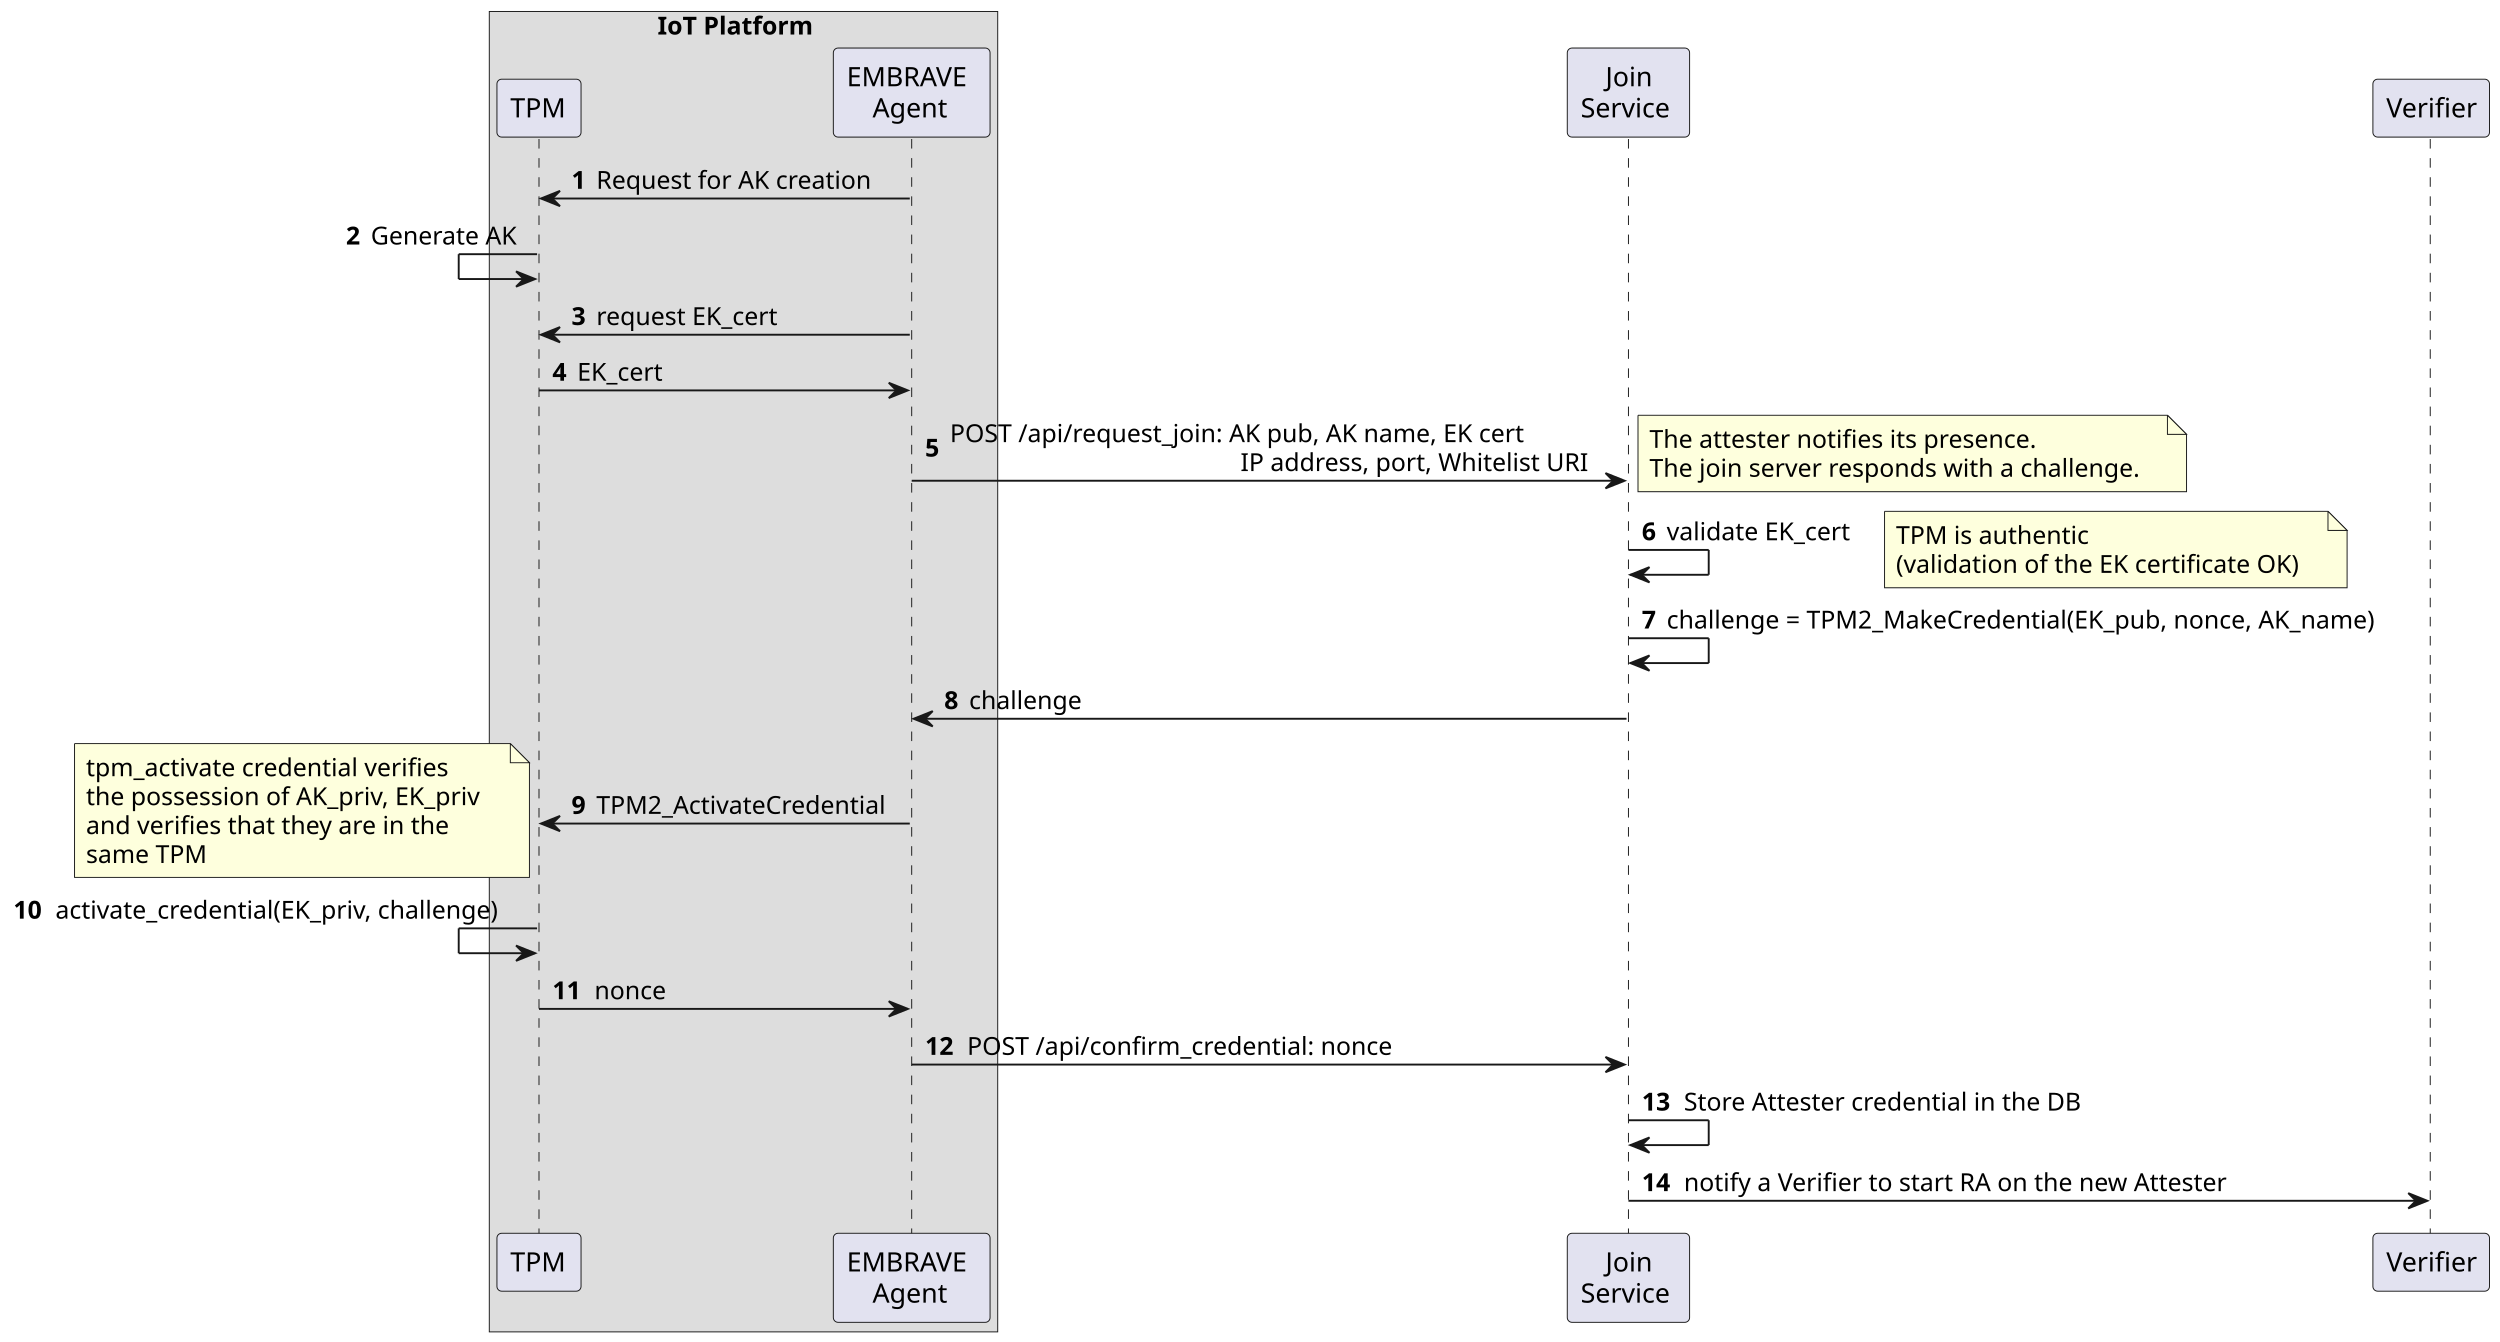
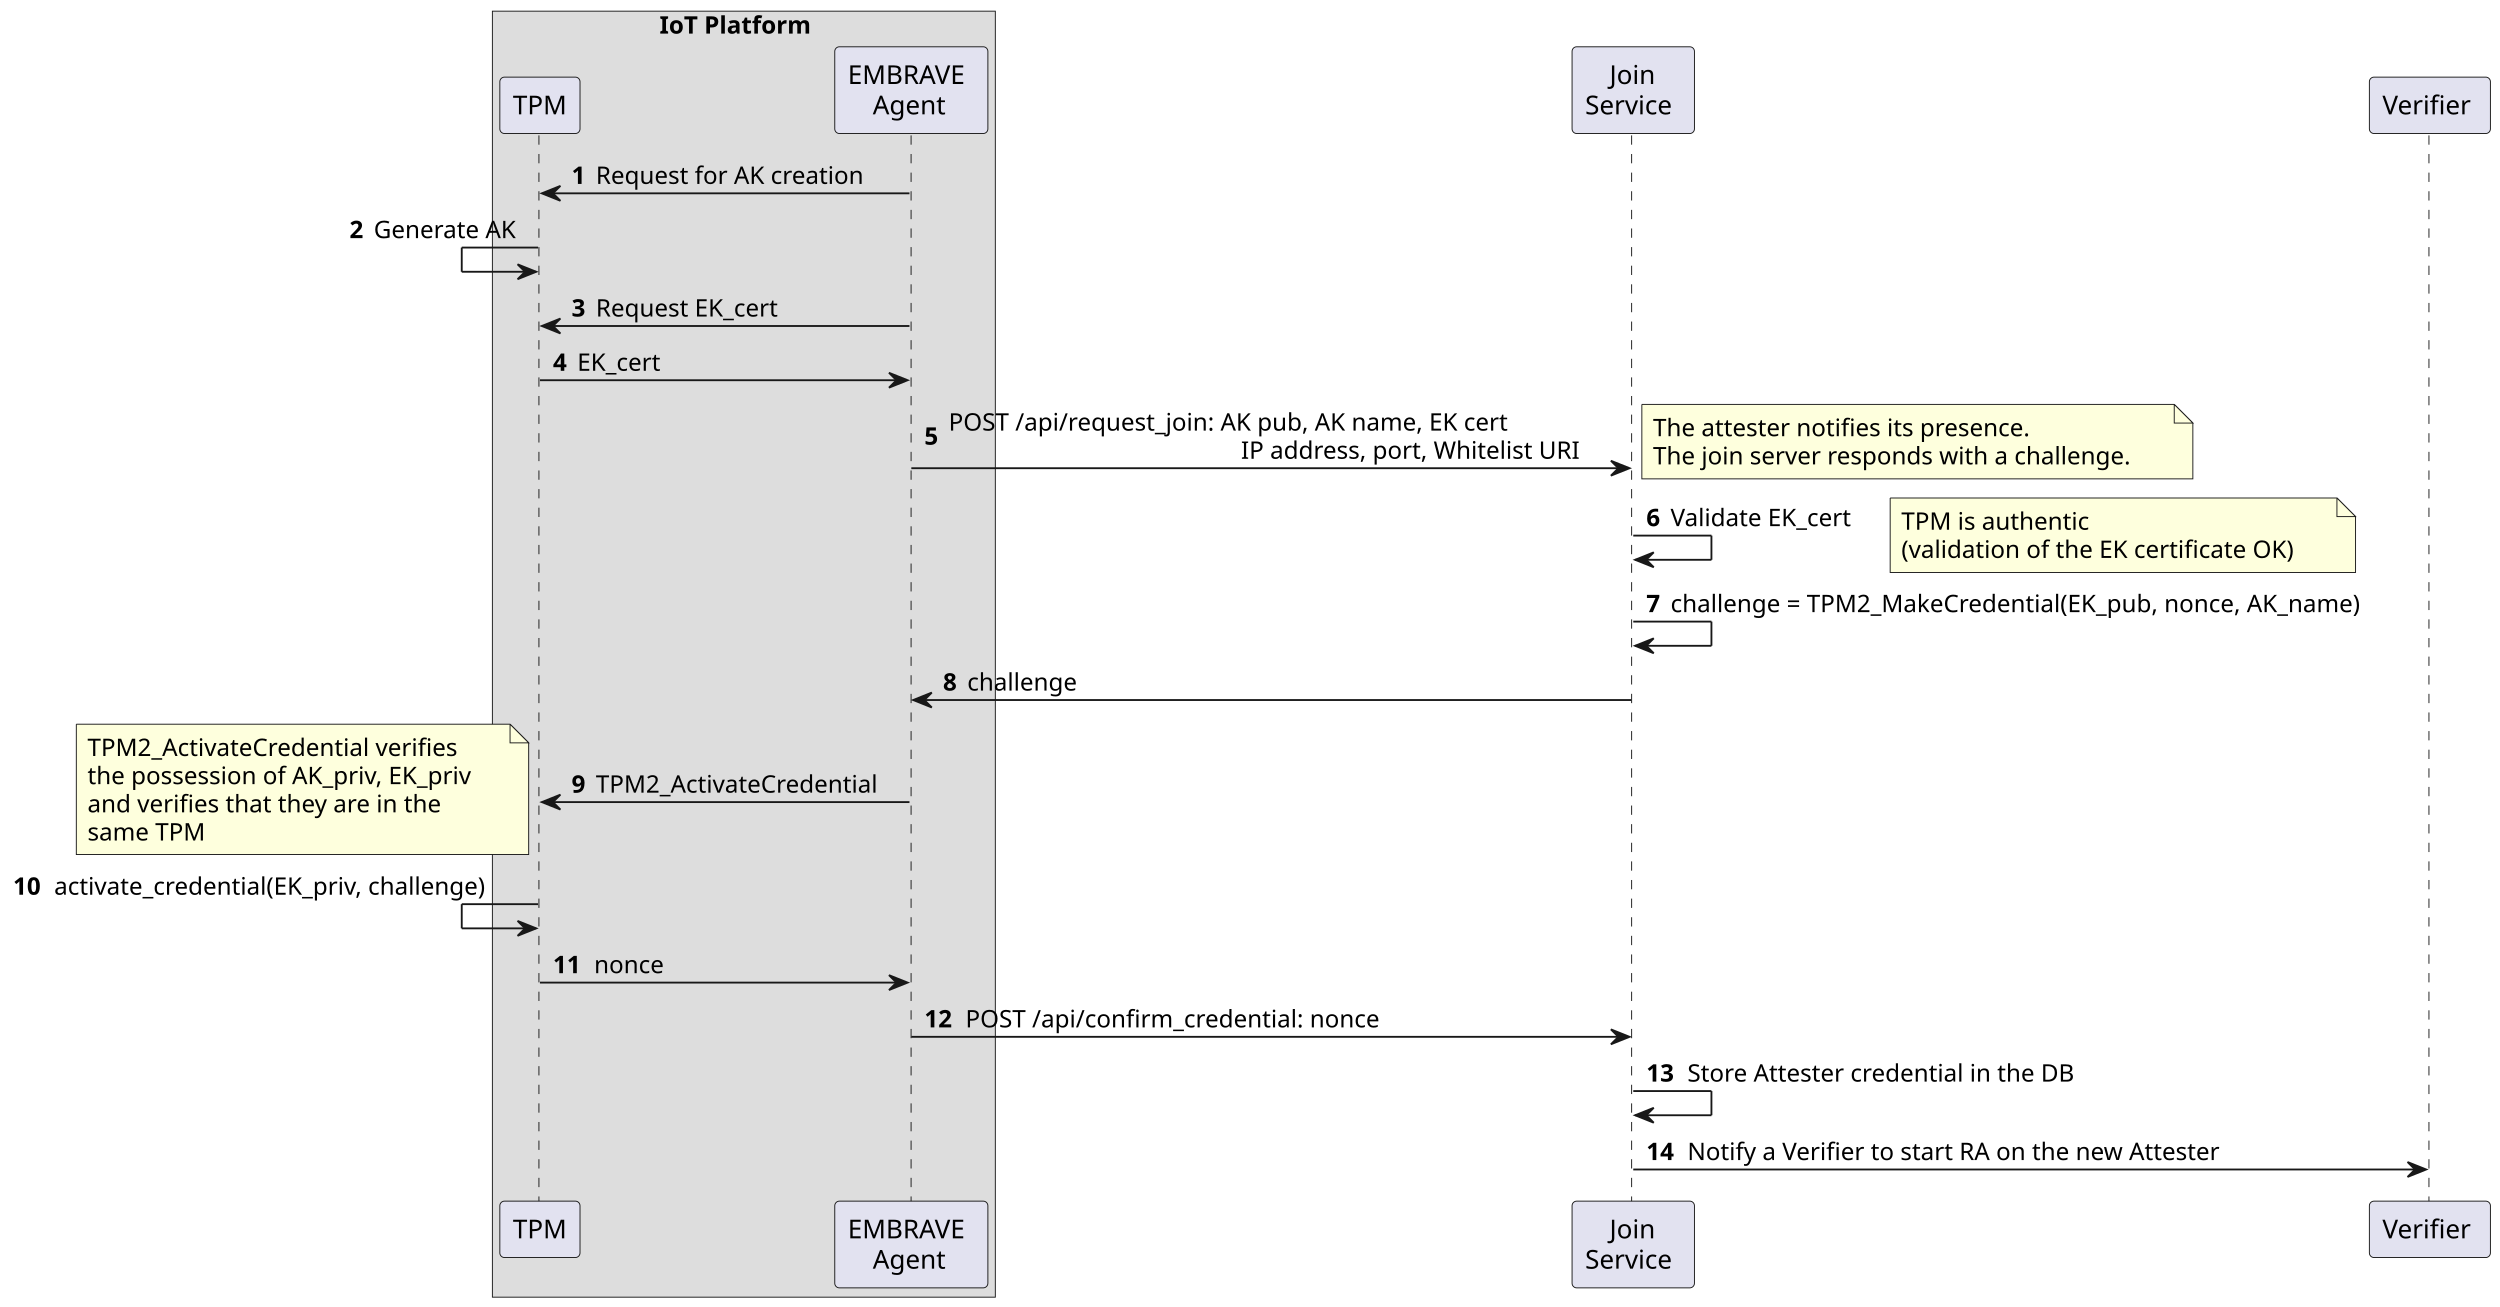
- <svg xmlns="http://www.w3.org/2000/svg" contentStyleType="text/css" height="702px" preserveAspectRatio="none" style="width:1308px;height:702px;background:#FFFFFF;" version="1.1" viewBox="0 0 1308 702" width="1308px" zoomAndPan="magnify">
+ <svg xmlns="http://www.w3.org/2000/svg" contentStyleType="text/css" height="702px" preserveAspectRatio="none" style="width:1343px;height:702px;background:#FFFFFF;" version="1.1" viewBox="0 0 1343 702" width="1343px" zoomAndPan="magnify">
  <defs />
  <g>
-     <rect fill="#DDDDDD" height="690.844" style="stroke:#181818;stroke-width:0.5;" width="266" x="256" y="6" />
-     <text fill="#000000" font-family="sans-serif" font-size="13" font-weight="bold" lengthAdjust="spacing" textLength="90" x="344" y="18.067">IoT Platform</text>
-     <line style="stroke:#181818;stroke-width:0.5;stroke-dasharray:5.0,5.0;" x1="282" x2="282" y1="72.727" y2="646.25" />
-     <line style="stroke:#181818;stroke-width:0.5;stroke-dasharray:5.0,5.0;" x1="477" x2="477" y1="72.727" y2="646.25" />
-     <line style="stroke:#181818;stroke-width:0.5;stroke-dasharray:5.0,5.0;" x1="852" x2="852" y1="72.727" y2="646.25" />
-     <line style="stroke:#181818;stroke-width:0.5;stroke-dasharray:5.0,5.0;" x1="1271.5" x2="1271.5" y1="72.727" y2="646.25" />
-     <rect fill="#E2E2F0" height="30.297" rx="2.5" ry="2.5" style="stroke:#181818;stroke-width:0.5;" width="44" x="260" y="41.43" />
-     <text fill="#000000" font-family="sans-serif" font-size="14" lengthAdjust="spacing" textLength="30" x="267" y="61.425">TPM</text>
-     <rect fill="#E2E2F0" height="30.297" rx="2.5" ry="2.5" style="stroke:#181818;stroke-width:0.5;" width="44" x="260" y="645.25" />
-     <text fill="#000000" font-family="sans-serif" font-size="14" lengthAdjust="spacing" textLength="30" x="267" y="665.245">TPM</text>
-     <rect fill="#E2E2F0" height="46.594" rx="2.5" ry="2.5" style="stroke:#181818;stroke-width:0.5;" width="82" x="436" y="25.133" />
-     <text fill="#000000" font-family="sans-serif" font-size="14" lengthAdjust="spacing" textLength="68" x="443" y="45.128">EMBRAVE</text>
-     <text fill="#000000" font-family="sans-serif" font-size="14" lengthAdjust="spacing" textLength="41" x="456.5" y="61.425">Agent</text>
-     <rect fill="#E2E2F0" height="46.594" rx="2.5" ry="2.5" style="stroke:#181818;stroke-width:0.5;" width="82" x="436" y="645.25" />
-     <text fill="#000000" font-family="sans-serif" font-size="14" lengthAdjust="spacing" textLength="68" x="443" y="665.245">EMBRAVE</text>
-     <text fill="#000000" font-family="sans-serif" font-size="14" lengthAdjust="spacing" textLength="41" x="456.5" y="681.542">Agent</text>
-     <rect fill="#E2E2F0" height="46.594" rx="2.5" ry="2.5" style="stroke:#181818;stroke-width:0.5;" width="64" x="820" y="25.133" />
-     <text fill="#000000" font-family="sans-serif" font-size="14" lengthAdjust="spacing" textLength="24" x="840" y="45.128">Join</text>
-     <text fill="#000000" font-family="sans-serif" font-size="14" lengthAdjust="spacing" textLength="50" x="827" y="61.425">Service</text>
-     <rect fill="#E2E2F0" height="46.594" rx="2.5" ry="2.5" style="stroke:#181818;stroke-width:0.5;" width="64" x="820" y="645.25" />
-     <text fill="#000000" font-family="sans-serif" font-size="14" lengthAdjust="spacing" textLength="24" x="840" y="665.245">Join</text>
-     <text fill="#000000" font-family="sans-serif" font-size="14" lengthAdjust="spacing" textLength="50" x="827" y="681.542">Service</text>
-     <rect fill="#E2E2F0" height="30.297" rx="2.5" ry="2.5" style="stroke:#181818;stroke-width:0.5;" width="61" x="1241.5" y="41.43" />
-     <text fill="#000000" font-family="sans-serif" font-size="14" lengthAdjust="spacing" textLength="47" x="1248.5" y="61.425">Verifier</text>
-     <rect fill="#E2E2F0" height="30.297" rx="2.5" ry="2.5" style="stroke:#181818;stroke-width:0.5;" width="61" x="1241.5" y="645.25" />
-     <text fill="#000000" font-family="sans-serif" font-size="14" lengthAdjust="spacing" textLength="47" x="1248.5" y="665.245">Verifier</text>
-     <polygon fill="#181818" points="293,99.859,283,103.859,293,107.859,289,103.859" style="stroke:#181818;stroke-width:1.0;" />
-     <line style="stroke:#181818;stroke-width:1.0;" x1="287" x2="476" y1="103.859" y2="103.859" />
-     <text fill="#000000" font-family="sans-serif" font-size="13" font-weight="bold" lengthAdjust="spacing" textLength="9" x="299" y="98.793">1</text>
-     <text fill="#000000" font-family="sans-serif" font-size="13" lengthAdjust="spacing" textLength="150" x="312" y="98.793">Request for AK creation</text>
-     <line style="stroke:#181818;stroke-width:1.0;" x1="240" x2="281" y1="132.992" y2="132.992" />
-     <line style="stroke:#181818;stroke-width:1.0;" x1="240" x2="240" y1="132.992" y2="145.992" />
-     <line style="stroke:#181818;stroke-width:1.0;" x1="240" x2="280" y1="145.992" y2="145.992" />
-     <polygon fill="#181818" points="270,141.992,280,145.992,270,149.992,274,145.992" style="stroke:#181818;stroke-width:1.0;" />
-     <text fill="#000000" font-family="sans-serif" font-size="13" font-weight="bold" lengthAdjust="spacing" textLength="9" x="181" y="127.926">2</text>
-     <text fill="#000000" font-family="sans-serif" font-size="13" lengthAdjust="spacing" textLength="81" x="194" y="127.926">Generate AK</text>
-     <polygon fill="#181818" points="293,171.125,283,175.125,293,179.125,289,175.125" style="stroke:#181818;stroke-width:1.0;" />
-     <line style="stroke:#181818;stroke-width:1.0;" x1="287" x2="476" y1="175.125" y2="175.125" />
-     <text fill="#000000" font-family="sans-serif" font-size="13" font-weight="bold" lengthAdjust="spacing" textLength="9" x="299" y="170.059">3</text>
-     <text fill="#000000" font-family="sans-serif" font-size="13" lengthAdjust="spacing" textLength="101" x="312" y="170.059">request EK_cert</text>
-     <polygon fill="#181818" points="465,200.258,475,204.258,465,208.258,469,204.258" style="stroke:#181818;stroke-width:1.0;" />
-     <line style="stroke:#181818;stroke-width:1.0;" x1="282" x2="471" y1="204.258" y2="204.258" />
-     <text fill="#000000" font-family="sans-serif" font-size="13" font-weight="bold" lengthAdjust="spacing" textLength="9" x="289" y="199.192">4</text>
-     <text fill="#000000" font-family="sans-serif" font-size="13" lengthAdjust="spacing" textLength="48" x="302" y="199.192">EK_cert</text>
-     <polygon fill="#181818" points="840,247.523,850,251.523,840,255.523,844,251.523" style="stroke:#181818;stroke-width:1.0;" />
-     <line style="stroke:#181818;stroke-width:1.0;" x1="477" x2="846" y1="251.523" y2="251.523" />
-     <text fill="#000000" font-family="sans-serif" font-size="13" font-weight="bold" lengthAdjust="spacing" textLength="9" x="484" y="238.891">5</text>
-     <text fill="#000000" font-family="sans-serif" font-size="13" lengthAdjust="spacing" textLength="315" x="497" y="231.325">POST /api/request_join: AK pub, AK name, EK cert</text>
-     <text fill="#000000" font-family="sans-serif" font-size="13" lengthAdjust="spacing" textLength="186" x="649" y="246.458">IP address, port, Whitelist URI</text>
-     <path d="M857,217.258 L857,257.258 L1144,257.258 L1144,227.258 L1134,217.258 L857,217.258 " fill="#FEFFDD" style="stroke:#181818;stroke-width:0.5;" />
-     <path d="M1134,217.258 L1134,227.258 L1144,227.258 L1134,217.258 " fill="#FEFFDD" style="stroke:#181818;stroke-width:0.5;" />
-     <text fill="#000000" font-family="sans-serif" font-size="13" lengthAdjust="spacing" textLength="214" x="863" y="234.325">The attester notifies its presence.</text>
-     <text fill="#000000" font-family="sans-serif" font-size="13" lengthAdjust="spacing" textLength="266" x="863" y="249.458">The join server responds with a challenge.</text>
-     <line style="stroke:#181818;stroke-width:1.0;" x1="852" x2="894" y1="287.723" y2="287.723" />
-     <line style="stroke:#181818;stroke-width:1.0;" x1="894" x2="894" y1="287.723" y2="300.723" />
-     <line style="stroke:#181818;stroke-width:1.0;" x1="853" x2="894" y1="300.723" y2="300.723" />
-     <polygon fill="#181818" points="863,296.723,853,300.723,863,304.723,859,300.723" style="stroke:#181818;stroke-width:1.0;" />
-     <text fill="#000000" font-family="sans-serif" font-size="13" font-weight="bold" lengthAdjust="spacing" textLength="9" x="859" y="282.657">6</text>
-     <text fill="#000000" font-family="sans-serif" font-size="13" lengthAdjust="spacing" textLength="102" x="872" y="282.657">validate EK_cert</text>
-     <path d="M986,267.523 L986,307.523 L1228,307.523 L1228,277.523 L1218,267.523 L986,267.523 " fill="#FEFFDD" style="stroke:#181818;stroke-width:0.5;" />
-     <path d="M1218,267.523 L1218,277.523 L1228,277.523 L1218,267.523 " fill="#FEFFDD" style="stroke:#181818;stroke-width:0.5;" />
-     <text fill="#000000" font-family="sans-serif" font-size="13" lengthAdjust="spacing" textLength="104" x="992" y="284.59">TPM is authentic</text>
-     <text fill="#000000" font-family="sans-serif" font-size="13" lengthAdjust="spacing" textLength="221" x="992" y="299.723">(validation of the EK certificate OK)</text>
-     <line style="stroke:#181818;stroke-width:1.0;" x1="852" x2="894" y1="333.922" y2="333.922" />
-     <line style="stroke:#181818;stroke-width:1.0;" x1="894" x2="894" y1="333.922" y2="346.922" />
-     <line style="stroke:#181818;stroke-width:1.0;" x1="853" x2="894" y1="346.922" y2="346.922" />
-     <polygon fill="#181818" points="863,342.922,853,346.922,863,350.922,859,346.922" style="stroke:#181818;stroke-width:1.0;" />
-     <text fill="#000000" font-family="sans-serif" font-size="13" font-weight="bold" lengthAdjust="spacing" textLength="9" x="859" y="328.856">7</text>
-     <text fill="#000000" font-family="sans-serif" font-size="13" lengthAdjust="spacing" textLength="393" x="872" y="328.856">challenge = TPM2_MakeCredential(EK_pub, nonce, AK_name)</text>
-     <polygon fill="#181818" points="488,372.055,478,376.055,488,380.055,484,376.055" style="stroke:#181818;stroke-width:1.0;" />
-     <line style="stroke:#181818;stroke-width:1.0;" x1="482" x2="851" y1="376.055" y2="376.055" />
-     <text fill="#000000" font-family="sans-serif" font-size="13" font-weight="bold" lengthAdjust="spacing" textLength="9" x="494" y="370.989">8</text>
-     <text fill="#000000" font-family="sans-serif" font-size="13" lengthAdjust="spacing" textLength="61" x="507" y="370.989">challenge</text>
-     <polygon fill="#181818" points="293,426.887,283,430.887,293,434.887,289,430.887" style="stroke:#181818;stroke-width:1.0;" />
-     <line style="stroke:#181818;stroke-width:1.0;" x1="287" x2="476" y1="430.887" y2="430.887" />
-     <text fill="#000000" font-family="sans-serif" font-size="13" font-weight="bold" lengthAdjust="spacing" textLength="9" x="299" y="425.821">9</text>
-     <text fill="#000000" font-family="sans-serif" font-size="13" lengthAdjust="spacing" textLength="158" x="312" y="425.821">TPM2_ActivateCredential</text>
-     <path d="M39,389.055 L39,459.055 L277,459.055 L277,399.055 L267,389.055 L39,389.055 " fill="#FEFFDD" style="stroke:#181818;stroke-width:0.5;" />
-     <path d="M267,389.055 L267,399.055 L277,399.055 L267,389.055 " fill="#FEFFDD" style="stroke:#181818;stroke-width:0.5;" />
-     <text fill="#000000" font-family="sans-serif" font-size="13" lengthAdjust="spacing" textLength="200" x="45" y="406.122">tpm_activate credential verifies</text>
-     <text fill="#000000" font-family="sans-serif" font-size="13" lengthAdjust="spacing" textLength="217" x="45" y="421.254">the possession of AK_priv, EK_priv</text>
-     <text fill="#000000" font-family="sans-serif" font-size="13" lengthAdjust="spacing" textLength="200" x="45" y="436.387">and verifies that they are in the</text>
-     <text fill="#000000" font-family="sans-serif" font-size="13" lengthAdjust="spacing" textLength="66" x="45" y="451.52">same TPM</text>
-     <line style="stroke:#181818;stroke-width:1.0;" x1="240" x2="281" y1="485.719" y2="485.719" />
-     <line style="stroke:#181818;stroke-width:1.0;" x1="240" x2="240" y1="485.719" y2="498.719" />
-     <line style="stroke:#181818;stroke-width:1.0;" x1="240" x2="280" y1="498.719" y2="498.719" />
-     <polygon fill="#181818" points="270,494.719,280,498.719,270,502.719,274,498.719" style="stroke:#181818;stroke-width:1.0;" />
-     <text fill="#000000" font-family="sans-serif" font-size="13" font-weight="bold" lengthAdjust="spacing" textLength="18" x="7" y="480.653">10</text>
-     <text fill="#000000" font-family="sans-serif" font-size="13" lengthAdjust="spacing" textLength="246" x="29" y="480.653">activate_credential(EK_priv, challenge)</text>
-     <polygon fill="#181818" points="465,523.852,475,527.852,465,531.852,469,527.852" style="stroke:#181818;stroke-width:1.0;" />
-     <line style="stroke:#181818;stroke-width:1.0;" x1="282" x2="471" y1="527.852" y2="527.852" />
-     <text fill="#000000" font-family="sans-serif" font-size="13" font-weight="bold" lengthAdjust="spacing" textLength="18" x="289" y="522.786">11</text>
-     <text fill="#000000" font-family="sans-serif" font-size="13" lengthAdjust="spacing" textLength="39" x="311" y="522.786">nonce</text>
-     <polygon fill="#181818" points="840,552.984,850,556.984,840,560.984,844,556.984" style="stroke:#181818;stroke-width:1.0;" />
-     <line style="stroke:#181818;stroke-width:1.0;" x1="477" x2="846" y1="556.984" y2="556.984" />
-     <text fill="#000000" font-family="sans-serif" font-size="13" font-weight="bold" lengthAdjust="spacing" textLength="18" x="484" y="551.918">12</text>
-     <text fill="#000000" font-family="sans-serif" font-size="13" lengthAdjust="spacing" textLength="230" x="506" y="551.918">POST /api/confirm_credential: nonce</text>
-     <line style="stroke:#181818;stroke-width:1.0;" x1="852" x2="894" y1="586.117" y2="586.117" />
-     <line style="stroke:#181818;stroke-width:1.0;" x1="894" x2="894" y1="586.117" y2="599.117" />
-     <line style="stroke:#181818;stroke-width:1.0;" x1="853" x2="894" y1="599.117" y2="599.117" />
-     <polygon fill="#181818" points="863,595.117,853,599.117,863,603.117,859,599.117" style="stroke:#181818;stroke-width:1.0;" />
-     <text fill="#000000" font-family="sans-serif" font-size="13" font-weight="bold" lengthAdjust="spacing" textLength="18" x="859" y="581.051">13</text>
-     <text fill="#000000" font-family="sans-serif" font-size="13" lengthAdjust="spacing" textLength="221" x="881" y="581.051">Store Attester credential in the DB</text>
-     <polygon fill="#181818" points="1260,624.25,1270,628.25,1260,632.25,1264,628.25" style="stroke:#181818;stroke-width:1.0;" />
-     <line style="stroke:#181818;stroke-width:1.0;" x1="852" x2="1266" y1="628.25" y2="628.25" />
-     <text fill="#000000" font-family="sans-serif" font-size="13" font-weight="bold" lengthAdjust="spacing" textLength="18" x="859" y="623.184">14</text>
-     <text fill="#000000" font-family="sans-serif" font-size="13" lengthAdjust="spacing" textLength="298" x="881" y="623.184">notify a Verifier to start RA on the new Attester</text>
+     <rect fill="#DDDDDD" height="690.844" style="stroke:#181818;stroke-width:0.5;" width="270.179" x="264.511" y="6" />
+     <text fill="#000000" font-family="sans-serif" font-size="13" font-weight="bold" lengthAdjust="spacing" textLength="90.676" x="354.262" y="18.067">IoT Platform</text>
+     <line style="stroke:#181818;stroke-width:0.5;stroke-dasharray:5.0,5.0;" x1="289.511" x2="289.511" y1="72.727" y2="646.25" />
+     <line style="stroke:#181818;stroke-width:0.5;stroke-dasharray:5.0,5.0;" x1="489.433" x2="489.433" y1="72.727" y2="646.25" />
+     <line style="stroke:#181818;stroke-width:0.5;stroke-dasharray:5.0,5.0;" x1="876.514" x2="876.514" y1="72.727" y2="646.25" />
+     <line style="stroke:#181818;stroke-width:0.5;stroke-dasharray:5.0,5.0;" x1="1304.83" x2="1304.83" y1="72.727" y2="646.25" />
+     <rect fill="#E2E2F0" height="30.297" rx="2.5" ry="2.5" style="stroke:#181818;stroke-width:0.5;" width="43.073" x="268.511" y="41.43" />
+     <text fill="#000000" font-family="sans-serif" font-size="14" lengthAdjust="spacing" textLength="29.073" x="275.511" y="61.425">TPM</text>
+     <rect fill="#E2E2F0" height="30.297" rx="2.5" ry="2.5" style="stroke:#181818;stroke-width:0.5;" width="43.073" x="268.511" y="645.25" />
+     <text fill="#000000" font-family="sans-serif" font-size="14" lengthAdjust="spacing" textLength="29.073" x="275.511" y="665.245">TPM</text>
+     <rect fill="#E2E2F0" height="46.594" rx="2.5" ry="2.5" style="stroke:#181818;stroke-width:0.5;" width="82.257" x="448.433" y="25.133" />
+     <text fill="#000000" font-family="sans-serif" font-size="14" lengthAdjust="spacing" textLength="68.257" x="455.433" y="45.128">EMBRAVE</text>
+     <text fill="#000000" font-family="sans-serif" font-size="14" lengthAdjust="spacing" textLength="41.44" x="468.842" y="61.425">Agent</text>
+     <rect fill="#E2E2F0" height="46.594" rx="2.5" ry="2.5" style="stroke:#181818;stroke-width:0.5;" width="82.257" x="448.433" y="645.25" />
+     <text fill="#000000" font-family="sans-serif" font-size="14" lengthAdjust="spacing" textLength="68.257" x="455.433" y="665.245">EMBRAVE</text>
+     <text fill="#000000" font-family="sans-serif" font-size="14" lengthAdjust="spacing" textLength="41.44" x="468.842" y="681.542">Agent</text>
+     <rect fill="#E2E2F0" height="46.594" rx="2.5" ry="2.5" style="stroke:#181818;stroke-width:0.5;" width="65.741" x="844.514" y="25.133" />
+     <text fill="#000000" font-family="sans-serif" font-size="14" lengthAdjust="spacing" textLength="25.457" x="864.656" y="45.128">Join</text>
+     <text fill="#000000" font-family="sans-serif" font-size="14" lengthAdjust="spacing" textLength="51.741" x="851.514" y="61.425">Service</text>
+     <rect fill="#E2E2F0" height="46.594" rx="2.5" ry="2.5" style="stroke:#181818;stroke-width:0.5;" width="65.741" x="844.514" y="645.25" />
+     <text fill="#000000" font-family="sans-serif" font-size="14" lengthAdjust="spacing" textLength="25.457" x="864.656" y="665.245">Join</text>
+     <text fill="#000000" font-family="sans-serif" font-size="14" lengthAdjust="spacing" textLength="51.741" x="851.514" y="681.542">Service</text>
+     <rect fill="#E2E2F0" height="30.297" rx="2.5" ry="2.5" style="stroke:#181818;stroke-width:0.5;" width="65.023" x="1272.83" y="41.43" />
+     <text fill="#000000" font-family="sans-serif" font-size="14" lengthAdjust="spacing" textLength="51.023" x="1279.83" y="61.425">Verifier</text>
+     <rect fill="#E2E2F0" height="30.297" rx="2.5" ry="2.5" style="stroke:#181818;stroke-width:0.5;" width="65.023" x="1272.83" y="645.25" />
+     <text fill="#000000" font-family="sans-serif" font-size="14" lengthAdjust="spacing" textLength="51.023" x="1279.83" y="665.245">Verifier</text>
+     <polygon fill="#181818" points="301.048,99.859,291.048,103.859,301.048,107.859,297.048,103.859" style="stroke:#181818;stroke-width:1.0;" />
+     <line style="stroke:#181818;stroke-width:1.0;" x1="295.048" x2="488.562" y1="103.859" y2="103.859" />
+     <text fill="#000000" font-family="sans-serif" font-size="13" font-weight="bold" lengthAdjust="spacing" textLength="9.045" x="307.048" y="98.793">1</text>
+     <text fill="#000000" font-family="sans-serif" font-size="13" lengthAdjust="spacing" textLength="154.439" x="320.093" y="98.793">Request for AK creation</text>
+     <line style="stroke:#181818;stroke-width:1.0;" x1="248.048" x2="289.048" y1="132.992" y2="132.992" />
+     <line style="stroke:#181818;stroke-width:1.0;" x1="248.048" x2="248.048" y1="132.992" y2="145.992" />
+     <line style="stroke:#181818;stroke-width:1.0;" x1="248.048" x2="288.048" y1="145.992" y2="145.992" />
+     <polygon fill="#181818" points="278.048,141.992,288.048,145.992,278.048,149.992,282.048,145.992" style="stroke:#181818;stroke-width:1.0;" />
+     <text fill="#000000" font-family="sans-serif" font-size="13" font-weight="bold" lengthAdjust="spacing" textLength="9.045" x="187.737" y="127.926">2</text>
+     <text fill="#000000" font-family="sans-serif" font-size="13" lengthAdjust="spacing" textLength="82.266" x="200.782" y="127.926">Generate AK</text>
+     <polygon fill="#181818" points="301.048,171.125,291.048,175.125,301.048,179.125,297.048,175.125" style="stroke:#181818;stroke-width:1.0;" />
+     <line style="stroke:#181818;stroke-width:1.0;" x1="295.048" x2="488.562" y1="175.125" y2="175.125" />
+     <text fill="#000000" font-family="sans-serif" font-size="13" font-weight="bold" lengthAdjust="spacing" textLength="9.045" x="307.048" y="170.059">3</text>
+     <text fill="#000000" font-family="sans-serif" font-size="13" lengthAdjust="spacing" textLength="106.349" x="320.093" y="170.059">Request EK_cert</text>
+     <polygon fill="#181818" points="477.562,200.258,487.562,204.258,477.562,208.258,481.562,204.258" style="stroke:#181818;stroke-width:1.0;" />
+     <line style="stroke:#181818;stroke-width:1.0;" x1="290.048" x2="483.562" y1="204.258" y2="204.258" />
+     <text fill="#000000" font-family="sans-serif" font-size="13" font-weight="bold" lengthAdjust="spacing" textLength="9.045" x="297.048" y="199.192">4</text>
+     <text fill="#000000" font-family="sans-serif" font-size="13" lengthAdjust="spacing" textLength="48.826" x="310.093" y="199.192">EK_cert</text>
+     <polygon fill="#181818" points="865.385,247.523,875.385,251.523,865.385,255.523,869.385,251.523" style="stroke:#181818;stroke-width:1.0;" />
+     <line style="stroke:#181818;stroke-width:1.0;" x1="489.562" x2="871.385" y1="251.523" y2="251.523" />
+     <text fill="#000000" font-family="sans-serif" font-size="13" font-weight="bold" lengthAdjust="spacing" textLength="9.045" x="496.562" y="238.891">5</text>
+     <text fill="#000000" font-family="sans-serif" font-size="13" lengthAdjust="spacing" textLength="322.816" x="509.607" y="231.325">POST /api/request_join: AK pub, AK name, EK cert</text>
+     <text fill="#000000" font-family="sans-serif" font-size="13" lengthAdjust="spacing" textLength="193.75" x="666.635" y="246.458">IP address, port, Whitelist URI</text>
+     <path d="M882,217.258 L882,257.258 L1178,257.258 L1178,227.258 L1168,217.258 L882,217.258 " fill="#FEFFDD" style="stroke:#181818;stroke-width:0.5;" />
+     <path d="M1168,217.258 L1168,227.258 L1178,227.258 L1168,217.258 " fill="#FEFFDD" style="stroke:#181818;stroke-width:0.5;" />
+     <text fill="#000000" font-family="sans-serif" font-size="13" lengthAdjust="spacing" textLength="219.305" x="888" y="234.325">The attester notifies its presence.</text>
+     <text fill="#000000" font-family="sans-serif" font-size="13" lengthAdjust="spacing" textLength="275.869" x="888" y="249.458">The join server responds with a challenge.</text>
+     <line style="stroke:#181818;stroke-width:1.0;" x1="877.385" x2="919.385" y1="287.723" y2="287.723" />
+     <line style="stroke:#181818;stroke-width:1.0;" x1="919.385" x2="919.385" y1="287.723" y2="300.723" />
+     <line style="stroke:#181818;stroke-width:1.0;" x1="878.385" x2="919.385" y1="300.723" y2="300.723" />
+     <polygon fill="#181818" points="888.385,296.723,878.385,300.723,888.385,304.723,884.385,300.723" style="stroke:#181818;stroke-width:1.0;" />
+     <text fill="#000000" font-family="sans-serif" font-size="13" font-weight="bold" lengthAdjust="spacing" textLength="9.045" x="884.385" y="282.657">6</text>
+     <text fill="#000000" font-family="sans-serif" font-size="13" lengthAdjust="spacing" textLength="106.355" x="897.43" y="282.657">Validate EK_cert</text>
+     <path d="M1015.4,267.523 L1015.4,307.523 L1265.4,307.523 L1265.4,277.523 L1255.4,267.523 L1015.4,267.523 " fill="#FEFFDD" style="stroke:#181818;stroke-width:0.5;" />
+     <path d="M1255.4,267.523 L1255.4,277.523 L1265.4,277.523 L1255.4,267.523 " fill="#FEFFDD" style="stroke:#181818;stroke-width:0.5;" />
+     <text fill="#000000" font-family="sans-serif" font-size="13" lengthAdjust="spacing" textLength="107.282" x="1021.4" y="284.59">TPM is authentic</text>
+     <text fill="#000000" font-family="sans-serif" font-size="13" lengthAdjust="spacing" textLength="229.766" x="1021.4" y="299.723">(validation of the EK certificate OK)</text>
+     <line style="stroke:#181818;stroke-width:1.0;" x1="877.385" x2="919.385" y1="333.922" y2="333.922" />
+     <line style="stroke:#181818;stroke-width:1.0;" x1="919.385" x2="919.385" y1="333.922" y2="346.922" />
+     <line style="stroke:#181818;stroke-width:1.0;" x1="878.385" x2="919.385" y1="346.922" y2="346.922" />
+     <polygon fill="#181818" points="888.385,342.922,878.385,346.922,888.385,350.922,884.385,346.922" style="stroke:#181818;stroke-width:1.0;" />
+     <text fill="#000000" font-family="sans-serif" font-size="13" font-weight="bold" lengthAdjust="spacing" textLength="9.045" x="884.385" y="328.856">7</text>
+     <text fill="#000000" font-family="sans-serif" font-size="13" lengthAdjust="spacing" textLength="400.912" x="897.43" y="328.856">challenge = TPM2_MakeCredential(EK_pub, nonce, AK_name)</text>
+     <polygon fill="#181818" points="500.562,372.055,490.562,376.055,500.562,380.055,496.562,376.055" style="stroke:#181818;stroke-width:1.0;" />
+     <line style="stroke:#181818;stroke-width:1.0;" x1="494.562" x2="876.385" y1="376.055" y2="376.055" />
+     <text fill="#000000" font-family="sans-serif" font-size="13" font-weight="bold" lengthAdjust="spacing" textLength="9.045" x="506.562" y="370.989">8</text>
+     <text fill="#000000" font-family="sans-serif" font-size="13" lengthAdjust="spacing" textLength="63.064" x="519.607" y="370.989">challenge</text>
+     <polygon fill="#181818" points="301.048,426.887,291.048,430.887,301.048,434.887,297.048,430.887" style="stroke:#181818;stroke-width:1.0;" />
+     <line style="stroke:#181818;stroke-width:1.0;" x1="295.048" x2="488.562" y1="430.887" y2="430.887" />
+     <text fill="#000000" font-family="sans-serif" font-size="13" font-weight="bold" lengthAdjust="spacing" textLength="9.045" x="307.048" y="425.821">9</text>
+     <text fill="#000000" font-family="sans-serif" font-size="13" lengthAdjust="spacing" textLength="162.468" x="320.093" y="425.821">TPM2_ActivateCredential</text>
+     <path d="M41,389.055 L41,459.055 L284,459.055 L284,399.055 L274,389.055 L41,389.055 " fill="#FEFFDD" style="stroke:#181818;stroke-width:0.5;" />
+     <path d="M274,389.055 L274,399.055 L284,399.055 L274,389.055 " fill="#FEFFDD" style="stroke:#181818;stroke-width:0.5;" />
+     <text fill="#000000" font-family="sans-serif" font-size="13" lengthAdjust="spacing" textLength="214.208" x="47" y="406.122">TPM2_ActivateCredential verifies</text>
+     <text fill="#000000" font-family="sans-serif" font-size="13" lengthAdjust="spacing" textLength="222.587" x="47" y="421.254">the possession of AK_priv, EK_priv</text>
+     <text fill="#000000" font-family="sans-serif" font-size="13" lengthAdjust="spacing" textLength="206.781" x="47" y="436.387">and verifies that they are in the</text>
+     <text fill="#000000" font-family="sans-serif" font-size="13" lengthAdjust="spacing" textLength="66.53" x="47" y="451.52">same TPM</text>
+     <line style="stroke:#181818;stroke-width:1.0;" x1="248.048" x2="289.048" y1="485.719" y2="485.719" />
+     <line style="stroke:#181818;stroke-width:1.0;" x1="248.048" x2="248.048" y1="485.719" y2="498.719" />
+     <line style="stroke:#181818;stroke-width:1.0;" x1="248.048" x2="288.048" y1="498.719" y2="498.719" />
+     <polygon fill="#181818" points="278.048,494.719,288.048,498.719,278.048,502.719,282.048,498.719" style="stroke:#181818;stroke-width:1.0;" />
+     <text fill="#000000" font-family="sans-serif" font-size="13" font-weight="bold" lengthAdjust="spacing" textLength="18.091" x="7" y="480.653">10</text>
+     <text fill="#000000" font-family="sans-serif" font-size="13" lengthAdjust="spacing" textLength="253.957" x="29.091" y="480.653">activate_credential(EK_priv, challenge)</text>
+     <polygon fill="#181818" points="477.562,523.852,487.562,527.852,477.562,531.852,481.562,527.852" style="stroke:#181818;stroke-width:1.0;" />
+     <line style="stroke:#181818;stroke-width:1.0;" x1="290.048" x2="483.562" y1="527.852" y2="527.852" />
+     <text fill="#000000" font-family="sans-serif" font-size="13" font-weight="bold" lengthAdjust="spacing" textLength="18.091" x="297.048" y="522.786">11</text>
+     <text fill="#000000" font-family="sans-serif" font-size="13" lengthAdjust="spacing" textLength="39.578" x="319.139" y="522.786">nonce</text>
+     <polygon fill="#181818" points="865.385,552.984,875.385,556.984,865.385,560.984,869.385,556.984" style="stroke:#181818;stroke-width:1.0;" />
+     <line style="stroke:#181818;stroke-width:1.0;" x1="489.562" x2="871.385" y1="556.984" y2="556.984" />
+     <text fill="#000000" font-family="sans-serif" font-size="13" font-weight="bold" lengthAdjust="spacing" textLength="18.091" x="496.562" y="551.918">12</text>
+     <text fill="#000000" font-family="sans-serif" font-size="13" lengthAdjust="spacing" textLength="236.38" x="518.652" y="551.918">POST /api/confirm_credential: nonce</text>
+     <line style="stroke:#181818;stroke-width:1.0;" x1="877.385" x2="919.385" y1="586.117" y2="586.117" />
+     <line style="stroke:#181818;stroke-width:1.0;" x1="919.385" x2="919.385" y1="586.117" y2="599.117" />
+     <line style="stroke:#181818;stroke-width:1.0;" x1="878.385" x2="919.385" y1="599.117" y2="599.117" />
+     <polygon fill="#181818" points="888.385,595.117,878.385,599.117,888.385,603.117,884.385,599.117" style="stroke:#181818;stroke-width:1.0;" />
+     <text fill="#000000" font-family="sans-serif" font-size="13" font-weight="bold" lengthAdjust="spacing" textLength="18.091" x="884.385" y="581.051">13</text>
+     <text fill="#000000" font-family="sans-serif" font-size="13" lengthAdjust="spacing" textLength="224.986" x="906.476" y="581.051">Store Attester credential in the DB</text>
+     <polygon fill="#181818" points="1293.342,624.25,1303.342,628.25,1293.342,632.25,1297.342,628.25" style="stroke:#181818;stroke-width:1.0;" />
+     <line style="stroke:#181818;stroke-width:1.0;" x1="877.385" x2="1299.342" y1="628.25" y2="628.25" />
+     <text fill="#000000" font-family="sans-serif" font-size="13" font-weight="bold" lengthAdjust="spacing" textLength="18.091" x="884.385" y="623.184">14</text>
+     <text fill="#000000" font-family="sans-serif" font-size="13" lengthAdjust="spacing" textLength="309.144" x="906.476" y="623.184">Notify a Verifier to start RA on the new Attester</text>
  </g>
</svg>
